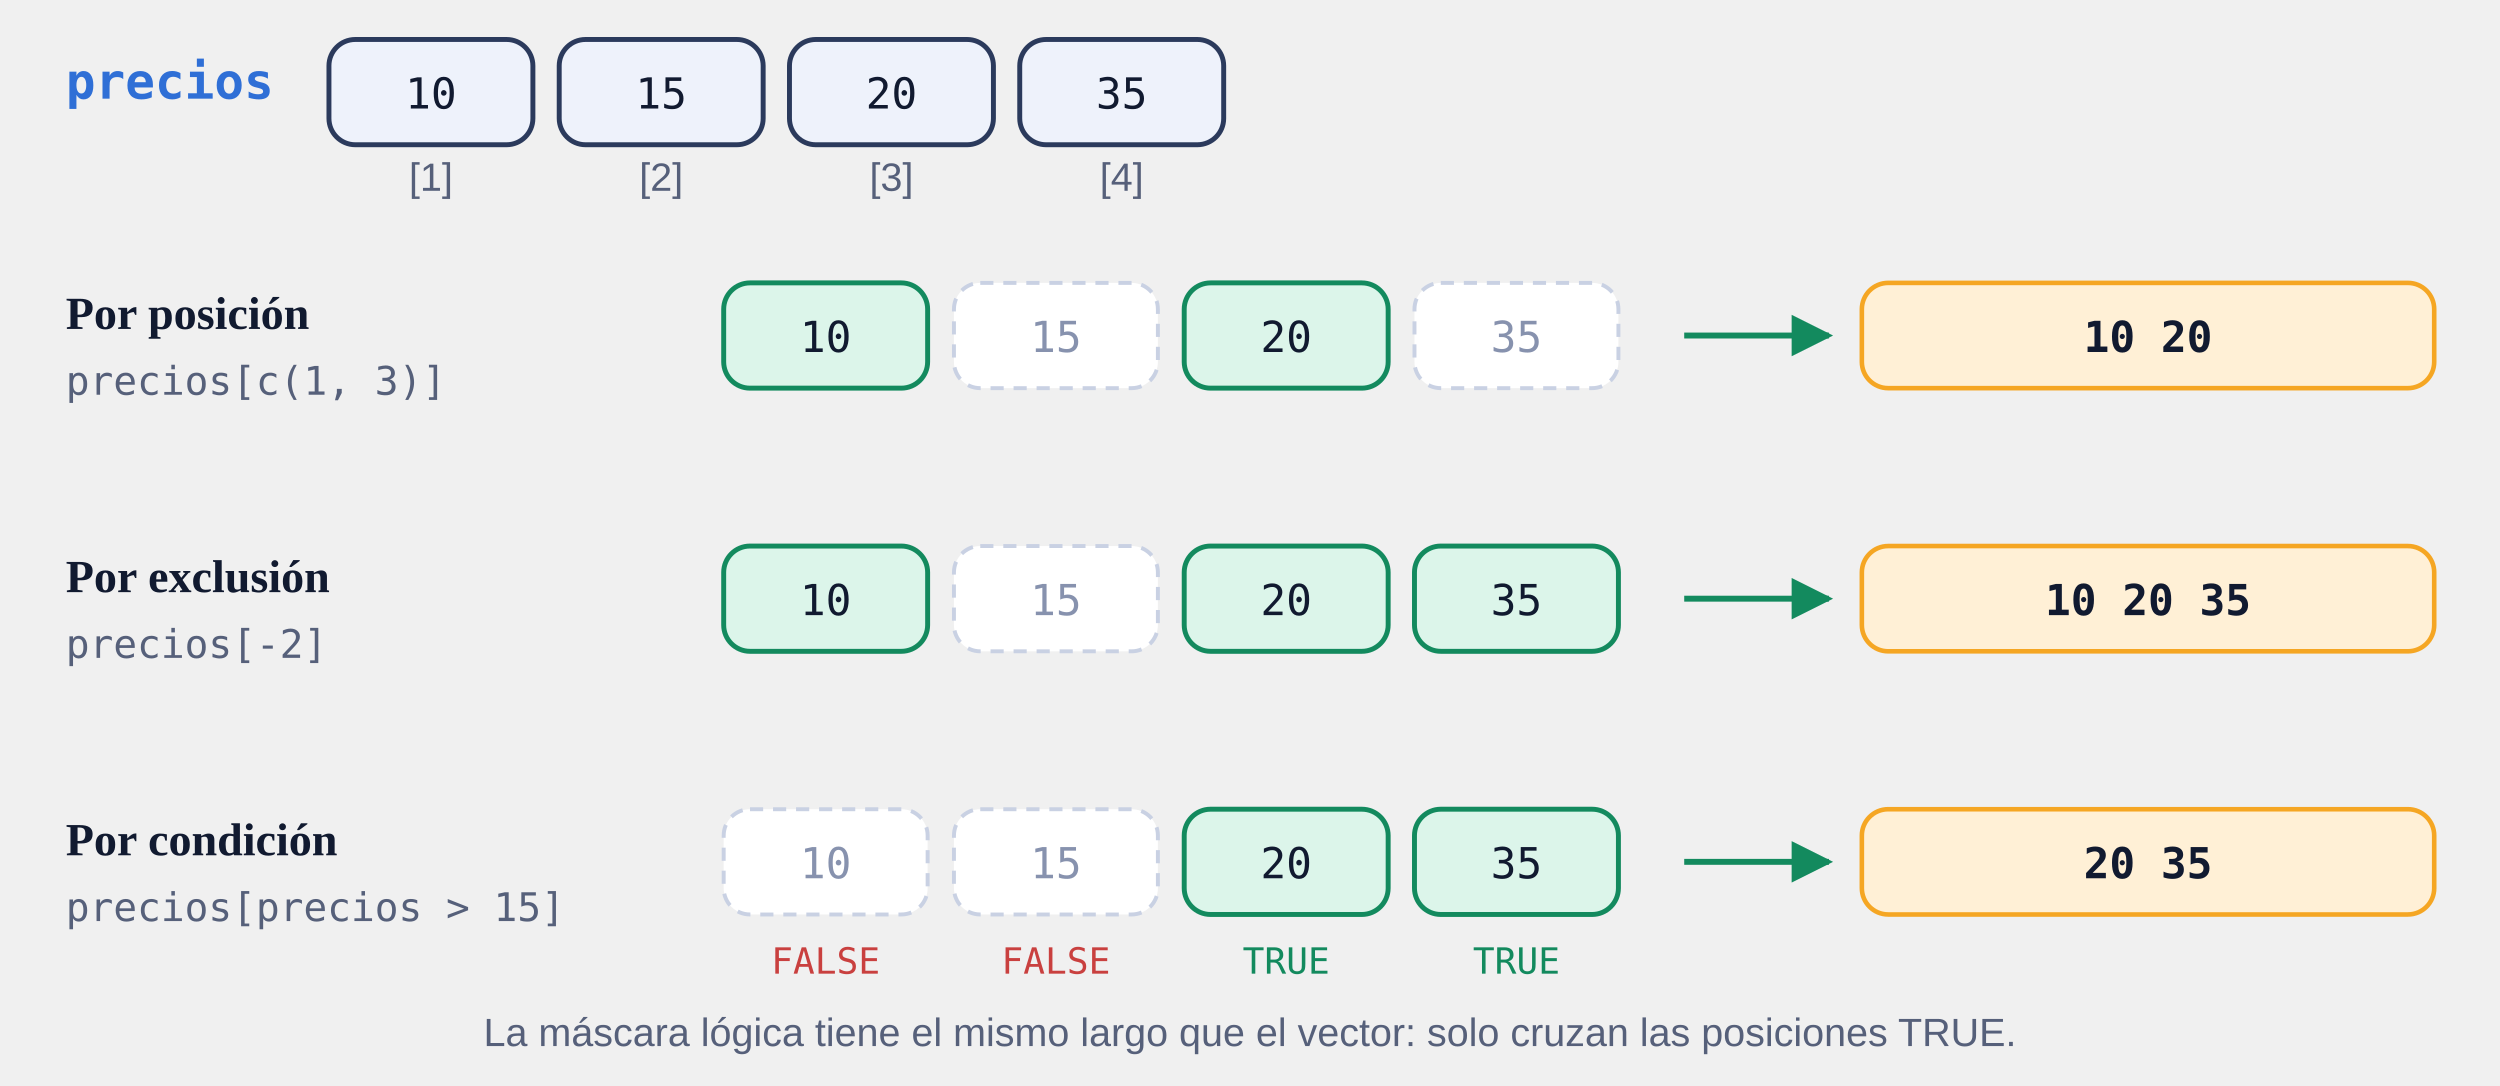
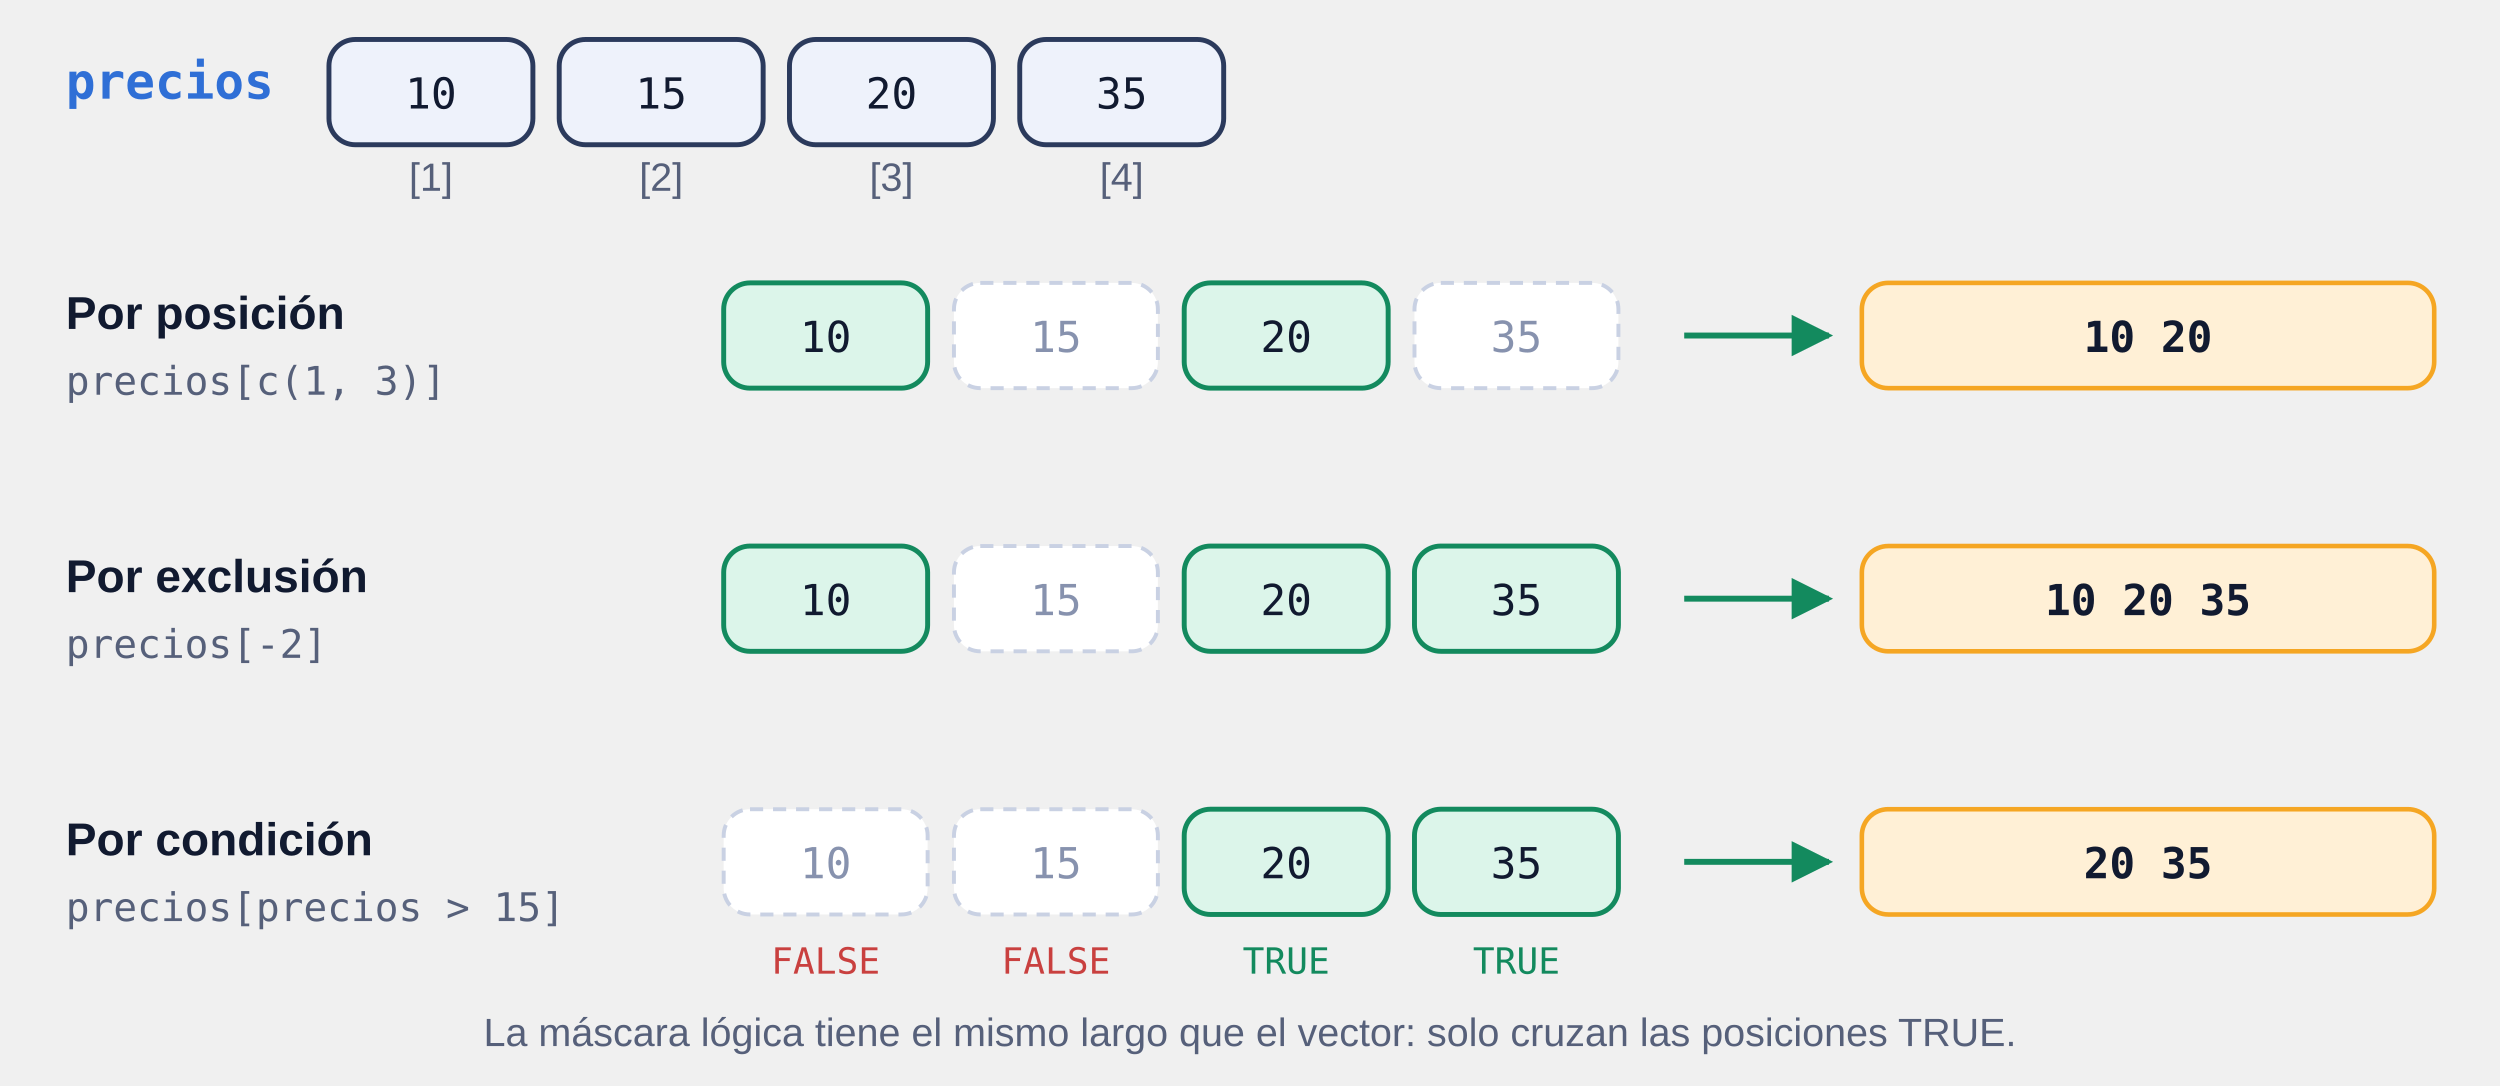
<svg xmlns="http://www.w3.org/2000/svg" viewBox="0 0 760 330" width="760" height="330" role="img" aria-label="El vector precios con los valores 10, 15, 20 y 35. Por posición, precios de c 1 y 3 da 10 y 20. Por exclusión, precios de menos 2 da 10, 20 y 35. Por condición, precios mayor que 15 produce la máscara FALSE, FALSE, TRUE, TRUE y solo pasan 20 y 35.">
  <style>
-   text { font-family: 'Atkinson Hyperlegible Next', 'Atkinson Hyperlegible', Arial, sans-serif; font-size: 14px; fill: #111a30; }
-   .t { font-family: Fraunces, Georgia, 'Times New Roman', serif; font-weight: 700; font-size: 16px; }
+   text { font-family: 'Schibsted Grotesk', Arial, sans-serif; font-size: 14px; fill: #111a30; }
+   .t { font-family: 'Schibsted Grotesk', 'Arial Narrow', Arial, sans-serif; font-weight: 700; font-size: 16px; }
  .m { font-family: 'JetBrains Mono', Menlo, Consolas, monospace; font-size: 13px; font-variant-ligatures: none; font-feature-settings: "liga" 0, "calt" 0; }
  .s { font-size: 12px; fill: #56607a; }
  .b { font-weight: 700; }
  .w { fill: #ffffff; }
  .cw { fill: #edf1fa; }
  .ln { stroke: #56607a; stroke-width: 1.6; fill: none; }
</style>
  <defs>
    <marker id="p" viewBox="0 0 10 10" refX="9" refY="5" markerWidth="7" markerHeight="7" orient="auto-start-reverse">
      <path d="M0,0 L10,5 L0,10 z" fill="#56607a" />
    </marker>
    <marker id="pb" viewBox="0 0 10 10" refX="9" refY="5" markerWidth="7" markerHeight="7" orient="auto-start-reverse">
      <path d="M0,0 L10,5 L0,10 z" fill="#2f6fd6" />
    </marker>
    <marker id="pg" viewBox="0 0 10 10" refX="9" refY="5" markerWidth="7" markerHeight="7" orient="auto-start-reverse">
      <path d="M0,0 L10,5 L0,10 z" fill="#138a5e" />
    </marker>
    <marker id="pa" viewBox="0 0 10 10" refX="9" refY="5" markerWidth="7" markerHeight="7" orient="auto-start-reverse">
      <path d="M0,0 L10,5 L0,10 z" fill="#b86e00" />
    </marker>
    <marker id="pc" viewBox="0 0 10 10" refX="9" refY="5" markerWidth="7" markerHeight="7" orient="auto-start-reverse">
      <path d="M0,0 L10,5 L0,10 z" fill="#c9403f" />
    </marker>
    <marker id="pt" viewBox="0 0 10 10" refX="9" refY="5" markerWidth="7" markerHeight="7" orient="auto-start-reverse">
      <path d="M0,0 L10,5 L0,10 z" fill="#0f8f84" />
    </marker>
    <marker id="pv" viewBox="0 0 10 10" refX="9" refY="5" markerWidth="7" markerHeight="7" orient="auto-start-reverse">
      <path d="M0,0 L10,5 L0,10 z" fill="#6b4fd1" />
    </marker>
  </defs>
  <text x="20" y="30" class="m b" style="fill:#2f6fd6;font-size:15px">precios</text>
  <rect x="100" y="12" width="62" height="32" rx="8" fill="#eef2fb" stroke="#2b3a5c" stroke-width="1.5" />
  <text x="131" y="33" class="m" text-anchor="middle">10</text>
  <text x="131" y="58" class="s" text-anchor="middle">[1]</text>
  <rect x="170" y="12" width="62" height="32" rx="8" fill="#eef2fb" stroke="#2b3a5c" stroke-width="1.5" />
  <text x="201" y="33" class="m" text-anchor="middle">15</text>
  <text x="201" y="58" class="s" text-anchor="middle">[2]</text>
  <rect x="240" y="12" width="62" height="32" rx="8" fill="#eef2fb" stroke="#2b3a5c" stroke-width="1.5" />
  <text x="271" y="33" class="m" text-anchor="middle">20</text>
  <text x="271" y="58" class="s" text-anchor="middle">[3]</text>
  <rect x="310" y="12" width="62" height="32" rx="8" fill="#eef2fb" stroke="#2b3a5c" stroke-width="1.5" />
  <text x="341" y="33" class="m" text-anchor="middle">35</text>
  <text x="341" y="58" class="s" text-anchor="middle">[4]</text>
  <text x="20" y="100" class="t" style="font-size:14px;">Por posición</text>
  <text x="20" y="120" class="m" style="fill:#56607a;font-size:12px">precios[c(1, 3)]</text>
  <rect x="220" y="86" width="62" height="32" rx="8" fill="#dcf5ea" stroke="#138a5e" stroke-width="1.5" />
  <text x="251" y="107" class="m" text-anchor="middle">10</text>
  <rect x="290" y="86" width="62" height="32" rx="8" fill="#ffffff" stroke="#c9d1e3" stroke-width="1.2" stroke-dasharray="4 3" />
  <text x="321" y="107" class="m" text-anchor="middle" style="fill:#8792ae">15</text>
  <rect x="360" y="86" width="62" height="32" rx="8" fill="#dcf5ea" stroke="#138a5e" stroke-width="1.5" />
  <text x="391" y="107" class="m" text-anchor="middle">20</text>
  <rect x="430" y="86" width="62" height="32" rx="8" fill="#ffffff" stroke="#c9d1e3" stroke-width="1.2" stroke-dasharray="4 3" />
  <text x="461" y="107" class="m" text-anchor="middle" style="fill:#8792ae">35</text>
  <path d="M512 102 H 556" fill="none" stroke="#138a5e" stroke-width="1.8" marker-end="url(#pg)" />
  <rect x="566" y="86" width="174" height="32" rx="8" fill="#fff0d6" stroke="#f5a623" stroke-width="1.4" />
  <text x="653" y="107" class="m b" text-anchor="middle">10  20</text>
  <text x="20" y="180" class="t" style="font-size:14px;">Por exclusión</text>
  <text x="20" y="200" class="m" style="fill:#56607a;font-size:12px">precios[-2]</text>
  <rect x="220" y="166" width="62" height="32" rx="8" fill="#dcf5ea" stroke="#138a5e" stroke-width="1.5" />
  <text x="251" y="187" class="m" text-anchor="middle">10</text>
  <rect x="290" y="166" width="62" height="32" rx="8" fill="#ffffff" stroke="#c9d1e3" stroke-width="1.2" stroke-dasharray="4 3" />
  <text x="321" y="187" class="m" text-anchor="middle" style="fill:#8792ae">15</text>
  <rect x="360" y="166" width="62" height="32" rx="8" fill="#dcf5ea" stroke="#138a5e" stroke-width="1.5" />
  <text x="391" y="187" class="m" text-anchor="middle">20</text>
  <rect x="430" y="166" width="62" height="32" rx="8" fill="#dcf5ea" stroke="#138a5e" stroke-width="1.5" />
  <text x="461" y="187" class="m" text-anchor="middle">35</text>
  <path d="M512 182 H 556" fill="none" stroke="#138a5e" stroke-width="1.8" marker-end="url(#pg)" />
  <rect x="566" y="166" width="174" height="32" rx="8" fill="#fff0d6" stroke="#f5a623" stroke-width="1.4" />
  <text x="653" y="187" class="m b" text-anchor="middle">10  20  35</text>
  <text x="20" y="260" class="t" style="font-size:14px;">Por condición</text>
  <text x="20" y="280" class="m" style="fill:#56607a;font-size:12px">precios[precios &gt; 15]</text>
  <rect x="220" y="246" width="62" height="32" rx="8" fill="#ffffff" stroke="#c9d1e3" stroke-width="1.2" stroke-dasharray="4 3" />
  <text x="251" y="267" class="m" text-anchor="middle" style="fill:#8792ae">10</text>
  <text x="251" y="296" class="m" text-anchor="middle" style="fill:#c9403f;font-size:11px">FALSE</text>
  <rect x="290" y="246" width="62" height="32" rx="8" fill="#ffffff" stroke="#c9d1e3" stroke-width="1.2" stroke-dasharray="4 3" />
  <text x="321" y="267" class="m" text-anchor="middle" style="fill:#8792ae">15</text>
  <text x="321" y="296" class="m" text-anchor="middle" style="fill:#c9403f;font-size:11px">FALSE</text>
  <rect x="360" y="246" width="62" height="32" rx="8" fill="#dcf5ea" stroke="#138a5e" stroke-width="1.5" />
  <text x="391" y="267" class="m" text-anchor="middle">20</text>
  <text x="391" y="296" class="m" text-anchor="middle" style="fill:#138a5e;font-size:11px">TRUE</text>
  <rect x="430" y="246" width="62" height="32" rx="8" fill="#dcf5ea" stroke="#138a5e" stroke-width="1.5" />
  <text x="461" y="267" class="m" text-anchor="middle">35</text>
  <text x="461" y="296" class="m" text-anchor="middle" style="fill:#138a5e;font-size:11px">TRUE</text>
  <path d="M512 262 H 556" fill="none" stroke="#138a5e" stroke-width="1.8" marker-end="url(#pg)" />
  <rect x="566" y="246" width="174" height="32" rx="8" fill="#fff0d6" stroke="#f5a623" stroke-width="1.4" />
  <text x="653" y="267" class="m b" text-anchor="middle">20  35</text>
  <text x="380" y="318" class="s" text-anchor="middle">La máscara lógica tiene el mismo largo que el vector: solo cruzan las posiciones TRUE.</text>
</svg>
